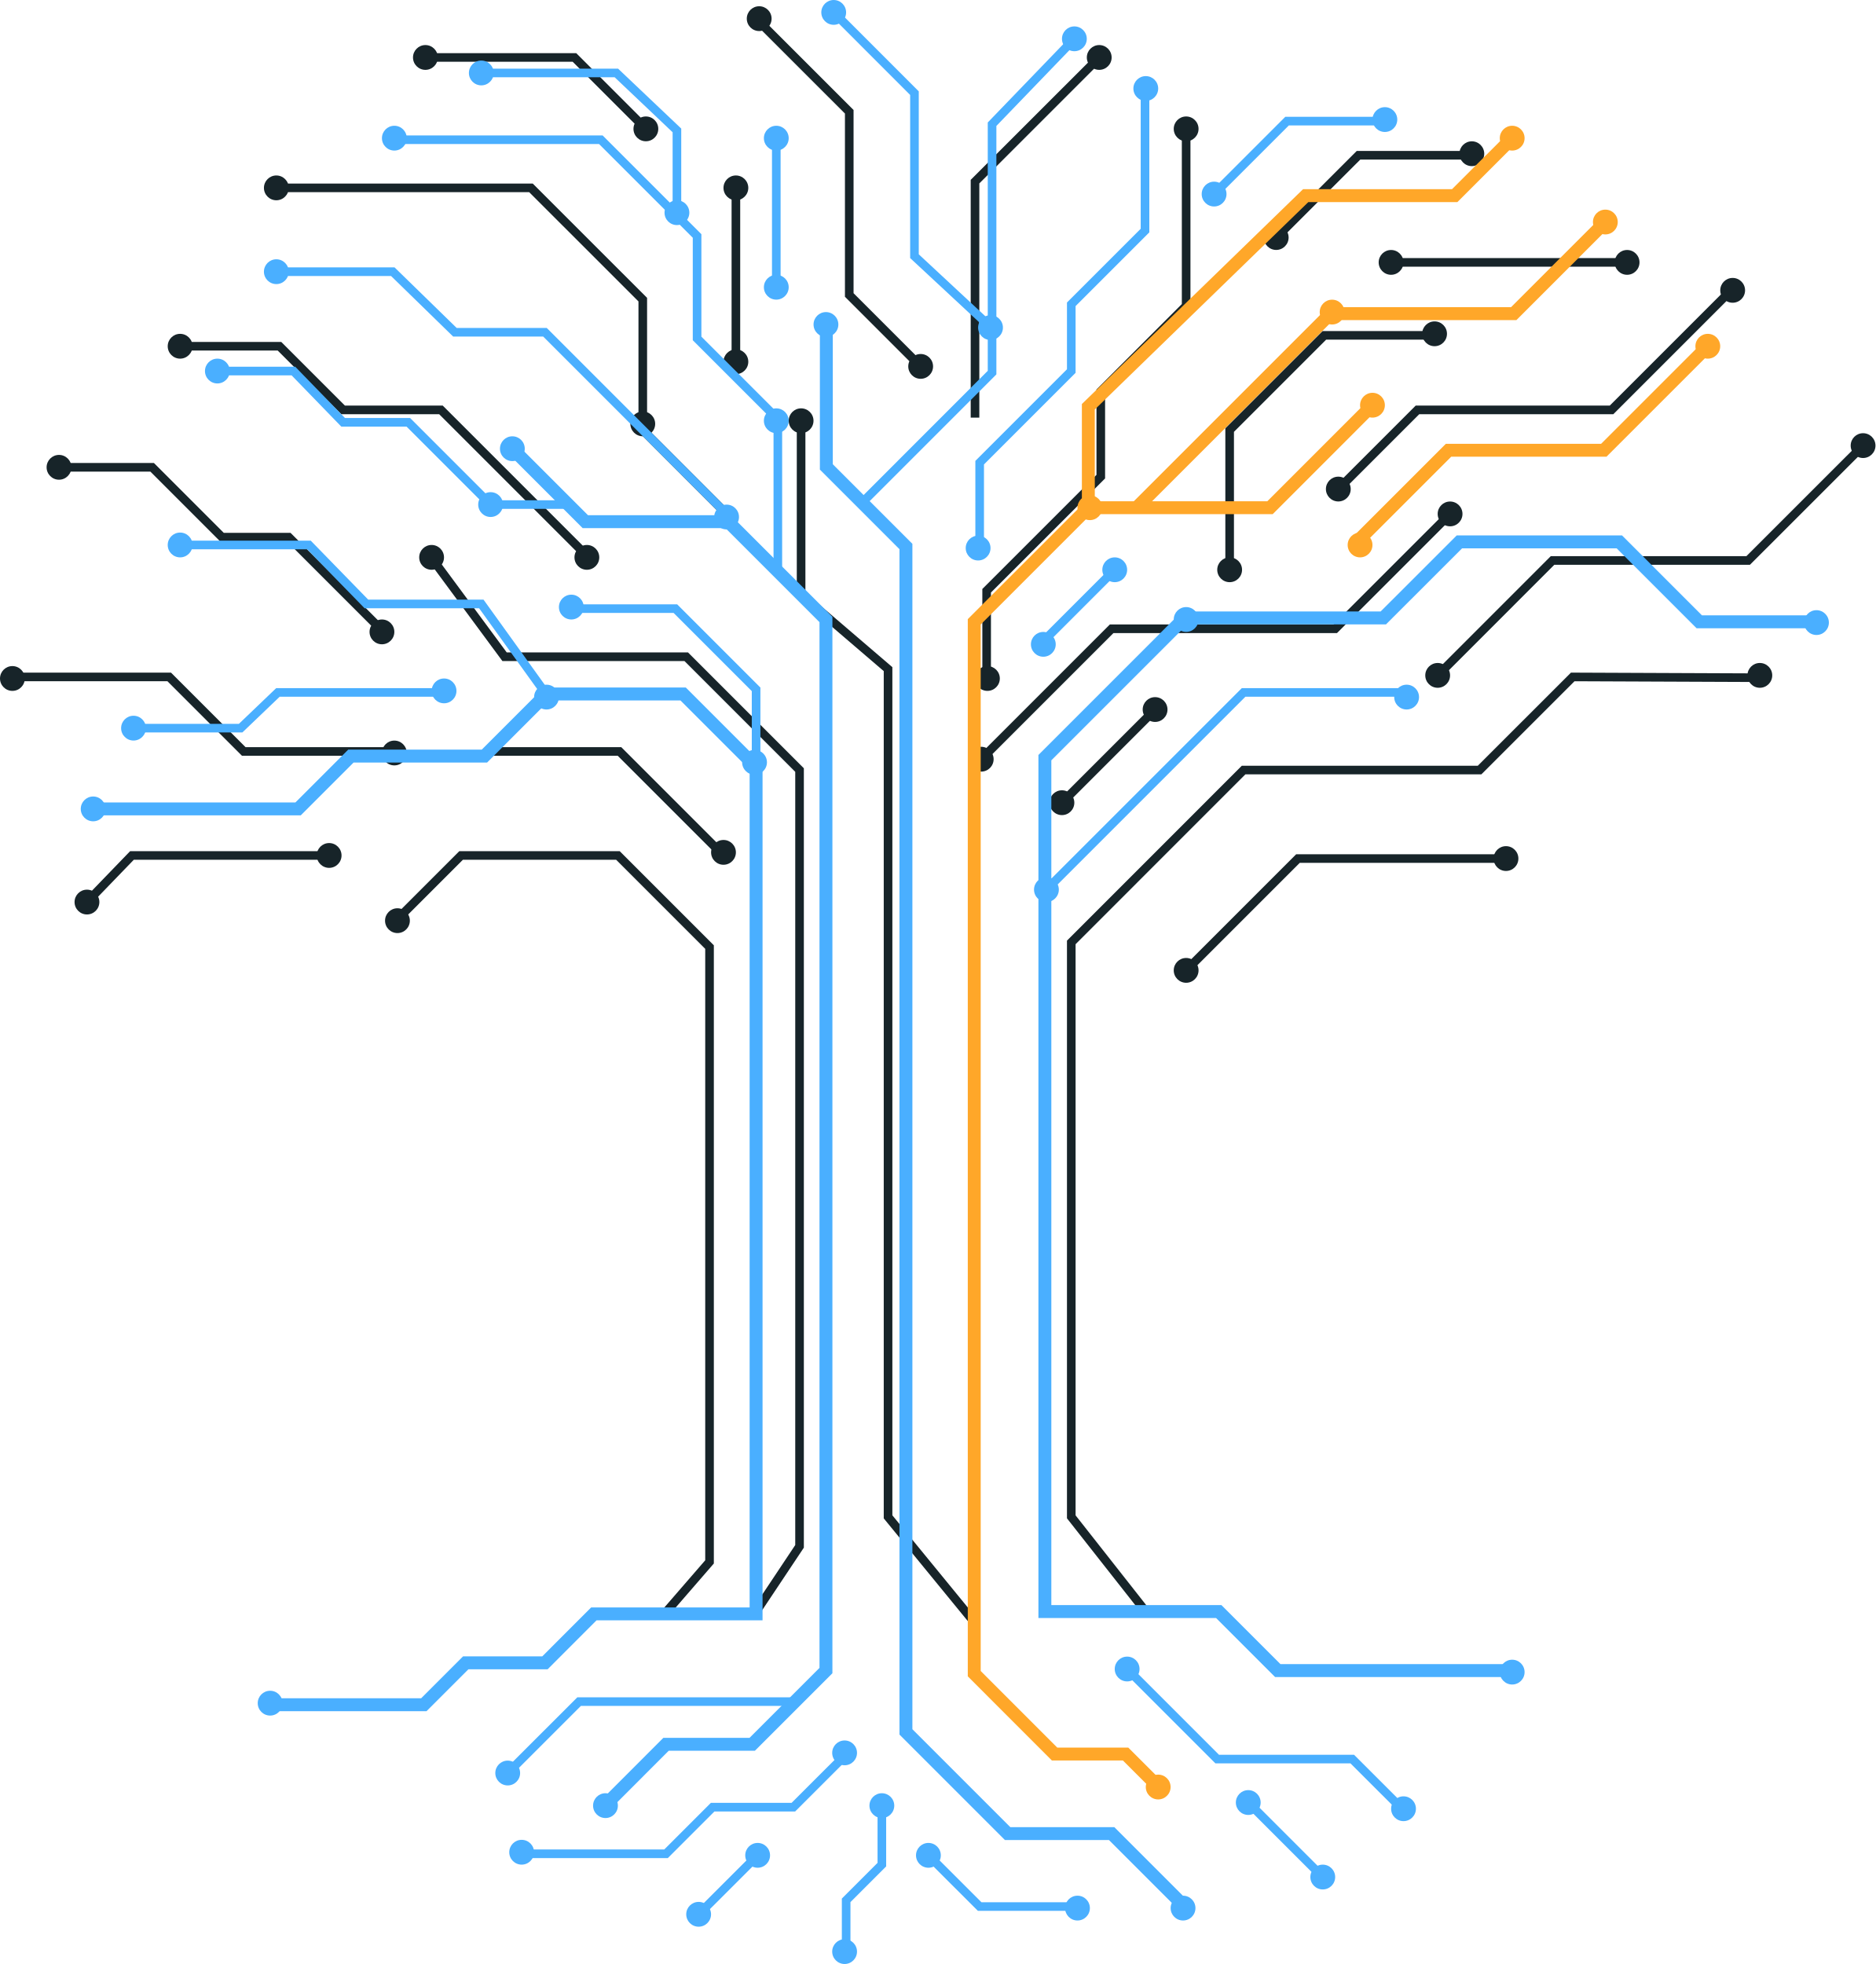
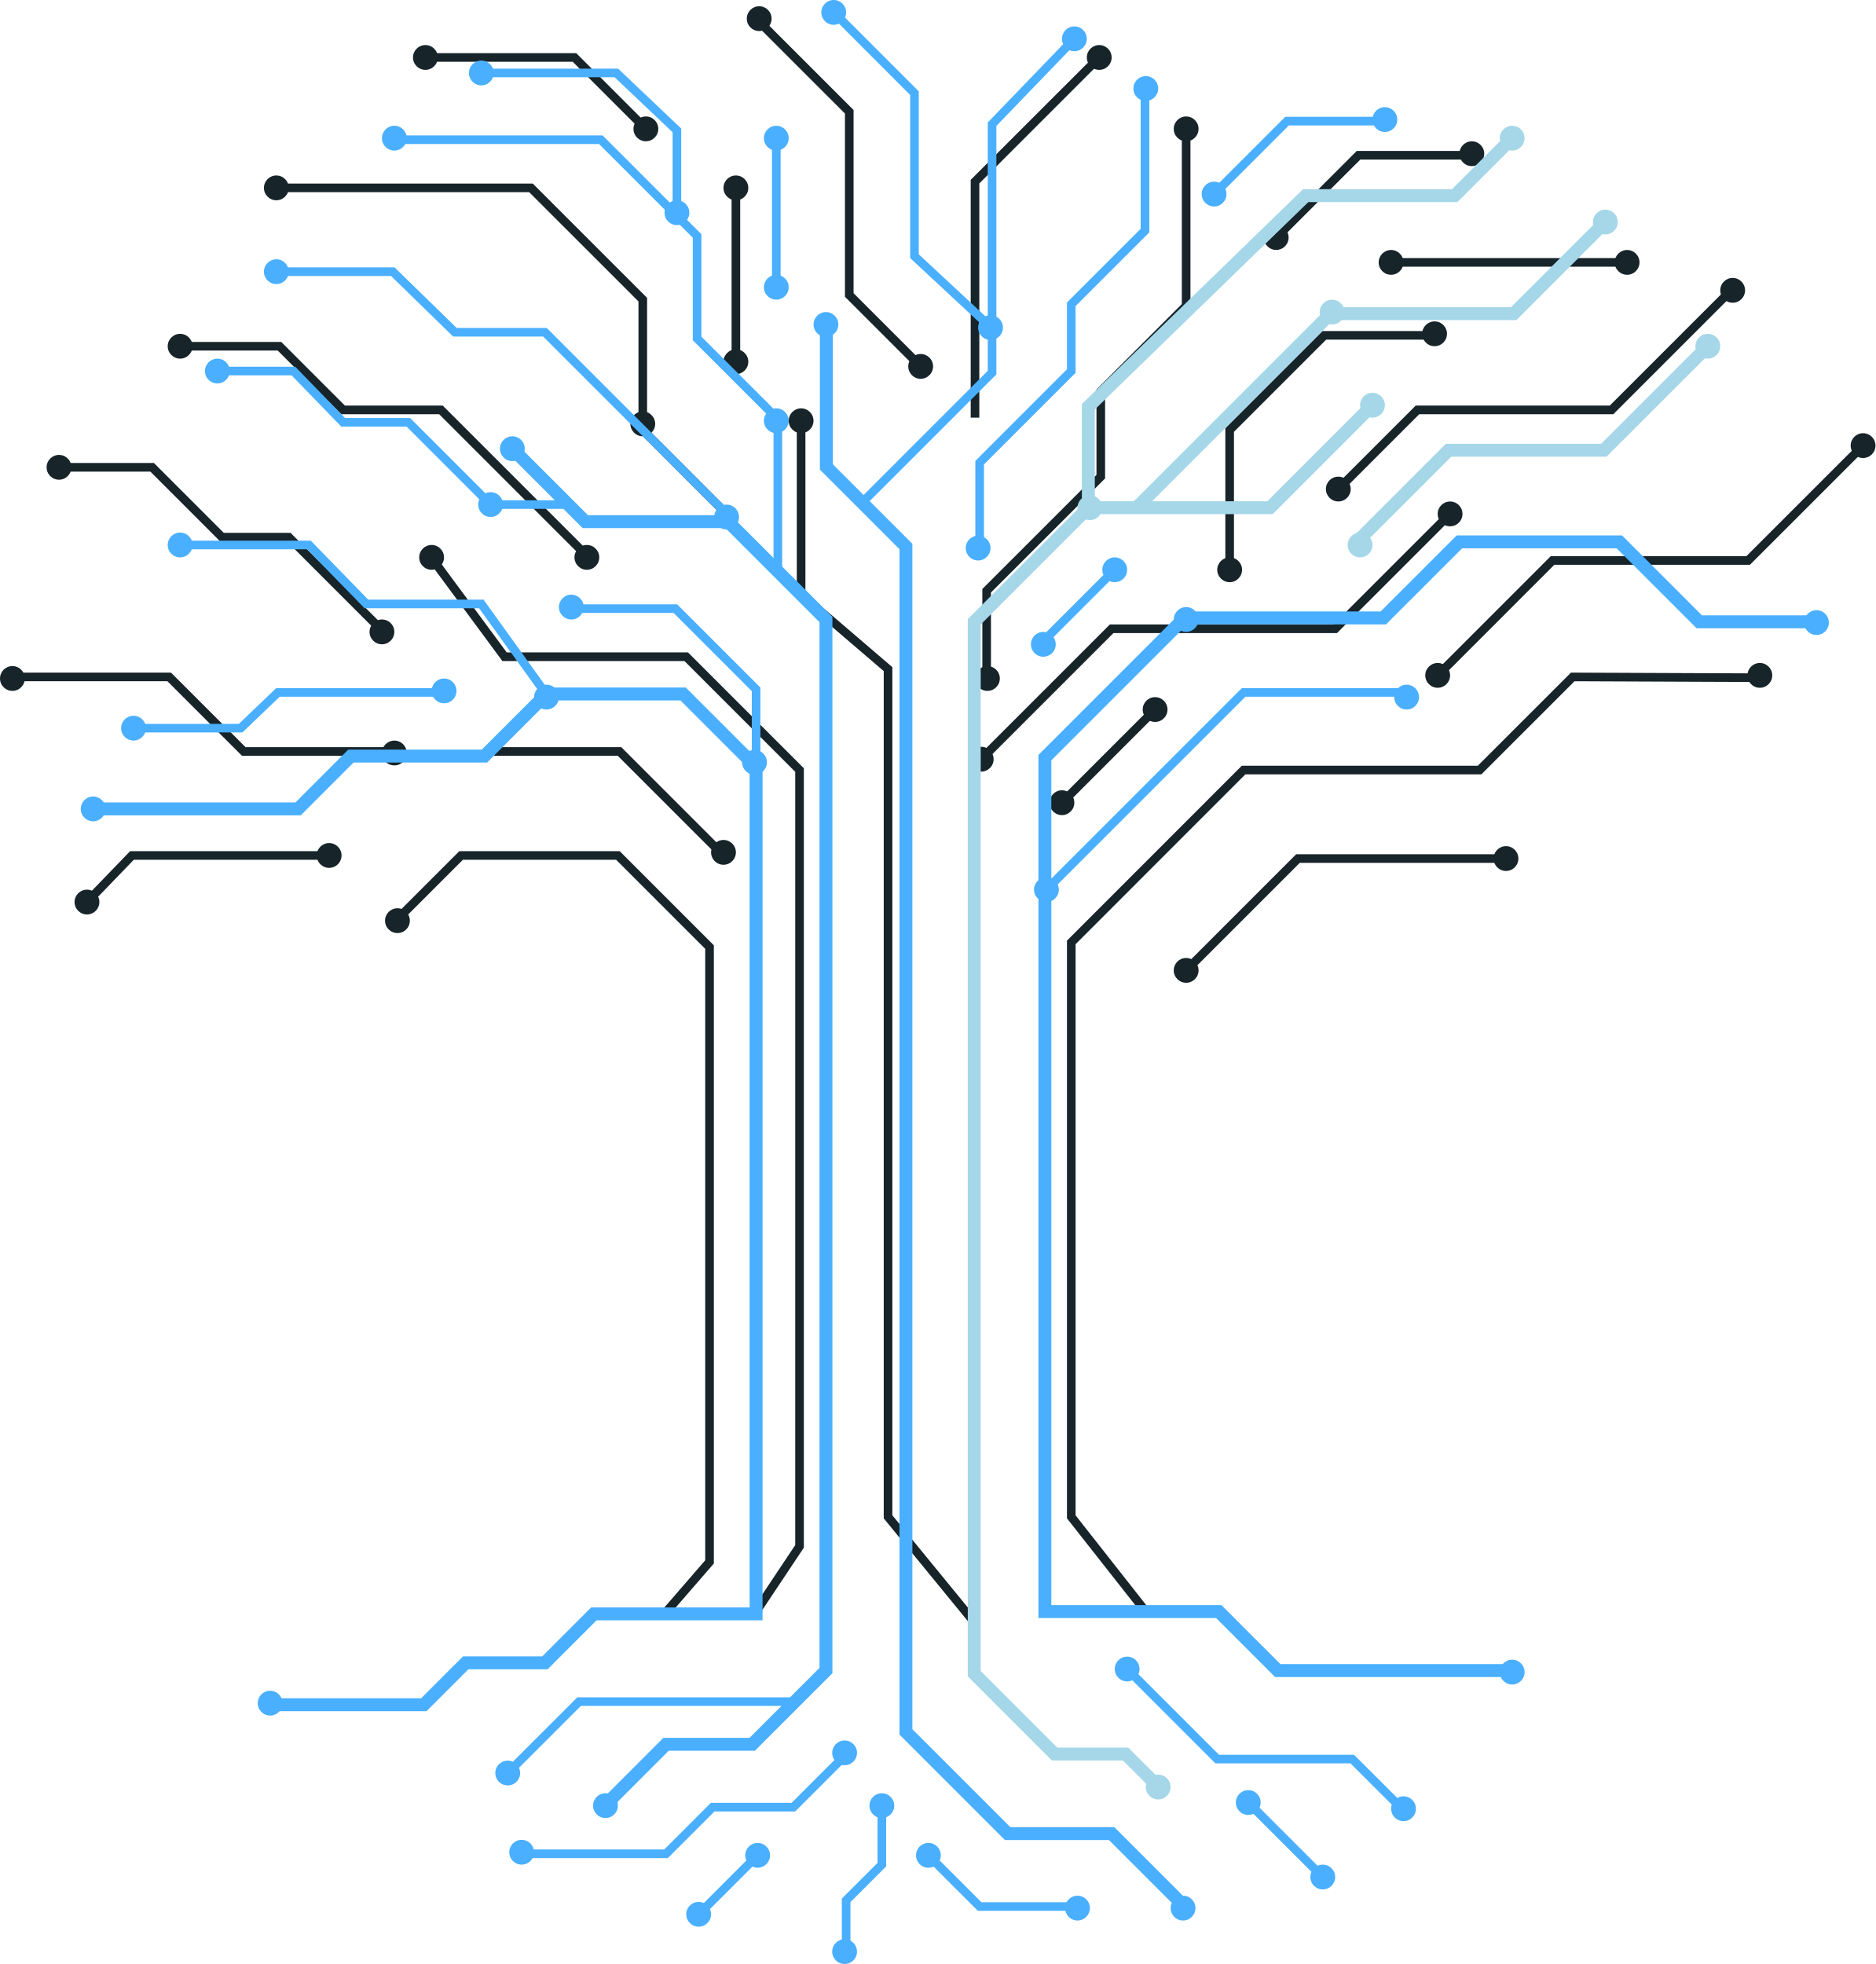
<svg xmlns="http://www.w3.org/2000/svg" viewBox="0 0 435.45 456">
  <defs>
-     <style>.cls-1,.cls-3,.cls-4,.cls-5{fill:none;stroke-miterlimit:10;}.cls-1{stroke:#172429;}.cls-1,.cls-3{stroke-width:2px;}.cls-2{fill:#172429;}.cls-3,.cls-4{stroke:#4aafff;}.cls-4,.cls-5{stroke-width:3px;}.cls-5{stroke:#ffa729;}.cls-6{fill:#4aafff;}.cls-7{fill:#ffa729;}</style>
+     <style>.cls-1,.cls-3,.cls-4,.cls-5{fill:none;stroke-miterlimit:10;}.cls-1{stroke:#172429;}.cls-1,.cls-3{stroke-width:2px;}.cls-2{fill:#172429;}.cls-3,.cls-4{stroke:#4aafff;}.cls-4,.cls-5{stroke-width:3px;}.cls-5{stroke:#a5d7e9;}.cls-6{fill:#4aafff;}.cls-7{fill:#a5d7e9;}</style>
  </defs>
  <g id="Layer_2" data-name="Layer 2">
    <g id="Up_Lines" data-name="Up Lines">
      <polyline class="cls-1" points="408.96 157.35 365.16 157.17 343.53 178.79 288.74 178.79 248.73 218.81 248.73 352.18 266.03 374.17" />
      <polyline class="cls-1" points="92.82 212.86 107.06 198.62 143.47 198.62 164.74 219.89 164.74 362.64 154.28 374.71" />
      <polyline class="cls-1" points="76.06 198.62 30.64 198.62 20.19 209.44" />
      <polyline class="cls-1" points="3.24 157.17 39.29 157.17 56.59 174.47 91.2 174.47" />
      <polyline class="cls-1" points="114.27 174.47 143.83 174.47 167.62 198.26" />
      <polyline class="cls-1" points="99.85 129.05 117.15 152.48 159.33 152.48 185.64 178.79 185.64 359.03 175.19 374.71" />
      <polyline class="cls-1" points="13.7 108.5 35.33 108.5 51.55 124.72 67.05 124.72 89.22 146.89" />
      <polyline class="cls-1" points="41.81 80.39 64.89 80.39 79.67 95.17 102.38 95.17 136.08 128.87" />
      <polyline class="cls-1" points="64.16 43.62 123.28 43.62 149.24 69.57 149.24 99.85 169.06 119.68" />
      <polyline class="cls-1" points="100.21 13.34 133.38 13.34 149.96 29.92" />
      <line class="cls-1" x1="170.86" y1="43.62" x2="170.86" y2="83.99" />
      <polyline class="cls-1" points="186 97.69 186 138.06 206.19 155.36 206.19 352.18 226.2 376.63" />
      <polyline class="cls-1" points="175.55 4.33 197.18 25.95 197.18 68.49 213.76 85.07" />
      <polyline class="cls-1" points="255.22 13.34 226.38 42.17 226.38 96.97" />
      <polyline class="cls-1" points="275.4 29.92 275.4 71.01 255.58 90.84 255.58 110.67 229.08 137.16 229.08 157.53" />
      <polyline class="cls-1" points="227.82 176.27 258.1 145.99 310.01 145.99 337.04 118.96" />
      <polyline class="cls-1" points="310.73 113.55 329.11 95.17 374.17 95.17 401.75 67.59" />
      <polyline class="cls-1" points="285.5 132.29 285.5 99.85 307.49 77.86 333.08 77.86" />
      <line class="cls-1" x1="321.54" y1="60.92" x2="377.78" y2="60.92" />
      <polyline class="cls-1" points="296.31 55.15 315.42 36.05 341.73 36.05" />
      <line class="cls-1" x1="246.56" y1="186.37" x2="267.83" y2="165.1" />
      <polyline class="cls-1" points="333.08 157.53 360.47 130.13 405.89 130.13 432.57 103.46" />
      <polyline class="cls-1" points="349.66 199.34 301.36 199.34 275.4 225.3" />
      <circle class="cls-2" cx="98.77" cy="13.34" r="2.88" />
      <circle class="cls-2" cx="149.96" cy="29.92" r="2.88" />
      <circle class="cls-2" cx="176.27" cy="4.33" r="2.88" />
      <circle class="cls-2" cx="170.86" cy="43.62" r="2.88" />
      <circle class="cls-2" cx="213.76" cy="85.07" r="2.88" />
      <circle class="cls-2" cx="186" cy="97.69" r="2.88" />
      <circle class="cls-2" cx="255.22" cy="13.34" r="2.88" />
      <circle class="cls-2" cx="275.4" cy="29.92" r="2.88" />
      <circle class="cls-2" cx="296.31" cy="55.15" r="2.88" />
      <circle class="cls-2" cx="341.73" cy="35.69" r="2.88" />
      <circle class="cls-2" cx="377.78" cy="60.92" r="2.88" />
      <circle class="cls-2" cx="322.98" cy="60.92" r="2.88" />
      <circle class="cls-2" cx="333.08" cy="77.5" r="2.88" />
      <circle class="cls-2" cx="285.5" cy="132.29" r="2.88" />
      <circle class="cls-2" cx="310.73" cy="113.55" r="2.88" />
      <circle class="cls-2" cx="402.29" cy="67.41" r="2.88" />
      <circle class="cls-2" cx="432.57" cy="103.46" r="2.88" />
      <circle class="cls-2" cx="333.8" cy="156.81" r="2.88" />
      <circle class="cls-2" cx="336.68" cy="119.32" r="2.88" />
      <circle class="cls-2" cx="408.6" cy="156.81" r="2.88" />
      <circle class="cls-2" cx="268.19" cy="164.74" r="2.88" />
      <circle class="cls-2" cx="275.4" cy="225.3" r="2.88" />
      <circle class="cls-2" cx="349.66" cy="199.34" r="2.88" />
      <circle class="cls-2" cx="246.56" cy="186.37" r="2.88" />
      <circle class="cls-2" cx="227.82" cy="176.27" r="2.88" />
      <circle class="cls-2" cx="229.26" cy="157.53" r="2.88" />
      <circle class="cls-2" cx="170.86" cy="83.99" r="2.88" />
      <circle class="cls-2" cx="64.16" cy="43.62" r="2.88" />
      <circle class="cls-2" cx="149.24" cy="98.41" r="2.88" />
      <circle class="cls-2" cx="41.82" cy="80.39" r="2.88" />
      <circle class="cls-2" cx="13.7" cy="108.5" r="2.88" />
      <circle class="cls-2" cx="88.68" cy="146.71" r="2.88" />
      <circle class="cls-2" cx="100.21" cy="129.41" r="2.88" />
      <circle class="cls-2" cx="136.26" cy="129.41" r="2.88" />
      <circle class="cls-2" cx="2.88" cy="157.53" r="2.88" />
      <circle class="cls-2" cx="20.19" cy="209.44" r="2.88" />
      <circle class="cls-2" cx="76.42" cy="198.62" r="2.88" />
      <circle class="cls-2" cx="92.28" cy="213.76" r="2.88" />
      <circle class="cls-2" cx="167.98" cy="197.9" r="2.88" />
      <circle class="cls-2" cx="91.56" cy="174.83" r="2.88" />
      <polyline class="cls-3" points="30.64 169.06 55.87 169.06 64.53 160.77 102.73 160.77" />
      <polyline class="cls-3" points="41.45 126.53 71.73 126.53 85.07 140.22 111.75 140.22 126.53 160.77" />
      <polyline class="cls-3" points="133.01 141.31 156.81 141.31 175.55 160.05 175.55 179.16" />
      <polyline class="cls-3" points="50.11 86.15 68.13 86.15 79.67 98.05 94.81 98.05 113.91 117.15 131.93 117.15" />
      <polyline class="cls-4" points="119.32 104.54 135.9 121.12 169.06 121.12 191.77 143.83 191.77 387.87 174.65 404.99 154.64 404.99 140.5 419.14" />
      <polyline class="cls-3" points="121.48 430.41 154.64 430.41 165.46 419.59 184.2 419.59 196.46 407.34" />
      <line class="cls-3" x1="163.29" y1="443.38" x2="175.91" y2="430.77" />
      <polyline class="cls-3" points="117.15 412.38 134.46 395.08 184.56 395.08" />
      <polyline class="cls-4" points="62.36 395.8 98.41 395.8 108.14 386.07 126.53 386.07 137.88 374.71 175.55 374.71 175.55 349.3 175.55 178.07 158.61 161.13 126.89 161.13 112.47 175.55 81.47 175.55 69.21 187.81 20.91 187.81" />
      <polyline class="cls-3" points="196.46 454.92 196.46 441.22 204.75 432.93 204.75 418.87" />
      <polyline class="cls-3" points="215.92 431.13 227.46 442.66 251.25 442.66" />
      <polyline class="cls-4" points="275.04 442.66 258.1 425.72 233.95 425.72 210.34 402.11 210.34 126.89 191.86 108.41 191.86 75.7" />
      <polyline class="cls-3" points="64.53 63.08 91.2 63.08 105.62 77.14 126.53 77.14 169.42 120.04" />
      <polyline class="cls-3" points="91.2 32.44 139.5 32.44 161.85 54.79 161.85 78.58 180.6 97.33 180.6 132.64" />
      <line class="cls-3" x1="180.24" y1="32.44" x2="180.24" y2="67.05" />
      <polyline class="cls-3" points="193.94 3.24 212.32 21.63 212.32 59.48 230.43 76.33" />
      <polyline class="cls-3" points="249.45 9.01 230.34 28.84 230.34 86.51 200.24 116.62" />
      <polyline class="cls-3" points="227.46 126.89 227.46 107.42 248.73 86.15 248.73 70.65 265.85 53.53 265.85 22.35" />
      <polyline class="cls-3" points="281.53 45.42 298.83 28.12 321.18 28.12" />
      <polyline class="cls-5" points="351.1 32.08 337.76 45.42 303.16 45.42 252.69 94.44 252.69 117.88" />
      <polyline class="cls-5" points="263.87 117.88 308.93 72.82 351.46 72.82 372.37 51.91" />
      <polyline class="cls-5" points="318.3 94.44 294.87 117.88 252.69 117.88 226.2 144.37 226.2 388.59 244.85 407.25 261.34 407.25 269.32 415.22" />
      <line class="cls-3" x1="290.18" y1="418.87" x2="307.12" y2="435.81" />
      <polyline class="cls-3" points="262.06 387.87 282.61 408.42 313.97 408.42 325.69 420.13" />
      <polyline class="cls-4" points="351.46 387.87 296.67 387.87 282.97 374.17 242.6 374.17 242.6 175.91 275.04 143.47 321.18 143.47 338.85 125.81 375.98 125.81 394.54 144.37 422.12 144.37" />
      <polyline class="cls-3" points="242.6 206.91 288.74 160.77 326.59 160.77" />
      <polyline class="cls-5" points="314.69 126.17 336.32 104.54 372.37 104.54 396.52 80.39" />
      <line class="cls-3" x1="241.16" y1="149.96" x2="258.82" y2="132.29" />
      <circle class="cls-6" cx="21.63" cy="187.81" r="2.88" />
      <circle class="cls-6" cx="31" cy="169.06" r="2.88" />
      <circle class="cls-6" cx="103.1" cy="160.41" r="2.88" />
      <circle class="cls-6" cx="126.89" cy="161.85" r="2.88" />
      <circle class="cls-6" cx="132.65" cy="140.95" r="2.88" />
      <circle class="cls-6" cx="175.19" cy="176.99" r="2.88" />
      <circle class="cls-6" cx="41.82" cy="126.53" r="2.88" />
      <circle class="cls-6" cx="50.47" cy="86.15" r="2.88" />
      <circle class="cls-6" cx="118.96" cy="104.18" r="2.88" />
      <circle class="cls-6" cx="64.16" cy="63.08" r="2.88" />
      <circle class="cls-6" cx="91.56" cy="32.08" r="2.88" />
      <circle class="cls-6" cx="180.24" cy="97.69" r="2.88" />
      <circle class="cls-6" cx="180.24" cy="66.69" r="2.88" />
      <circle class="cls-6" cx="191.77" cy="75.34" r="2.88" />
      <circle class="cls-6" cx="180.24" cy="32.08" r="2.88" />
      <circle class="cls-6" cx="157.17" cy="49.38" r="2.88" />
      <circle class="cls-6" cx="111.75" cy="16.94" r="2.88" />
      <circle class="cls-6" cx="193.57" cy="2.88" r="2.88" />
      <circle class="cls-6" cx="229.98" cy="76.06" r="2.88" />
      <circle class="cls-6" cx="249.45" cy="9.01" r="2.88" />
      <circle class="cls-6" cx="227.1" cy="127.25" r="2.88" />
      <circle class="cls-6" cx="266.03" cy="20.55" r="2.88" />
      <circle class="cls-6" cx="281.89" cy="45.06" r="2.88" />
      <circle class="cls-6" cx="321.54" cy="27.76" r="2.88" />
      <circle class="cls-6" cx="275.4" cy="143.83" r="2.88" />
      <circle class="cls-6" cx="258.82" cy="132.29" r="2.88" />
      <circle class="cls-7" cx="318.66" cy="94.08" r="2.88" />
      <circle class="cls-7" cx="309.29" cy="72.46" r="2.88" />
      <circle class="cls-7" cx="253.05" cy="117.88" r="2.88" />
      <circle class="cls-7" cx="351.1" cy="32.08" r="2.88" />
      <circle class="cls-7" cx="372.73" cy="51.55" r="2.88" />
      <circle class="cls-7" cx="396.52" cy="80.39" r="2.88" />
      <circle class="cls-7" cx="315.78" cy="126.53" r="2.88" />
      <circle class="cls-7" cx="268.91" cy="414.91" r="2.88" />
      <circle class="cls-6" cx="326.59" cy="161.85" r="2.88" />
      <circle class="cls-6" cx="242.96" cy="206.55" r="2.88" />
      <circle class="cls-6" cx="351.1" cy="388.23" r="2.88" />
      <circle class="cls-6" cx="261.7" cy="387.51" r="2.88" />
      <circle class="cls-6" cx="325.87" cy="419.95" r="2.88" />
      <circle class="cls-6" cx="289.82" cy="418.51" r="2.88" />
      <circle class="cls-6" cx="307.12" cy="435.81" r="2.88" />
      <circle class="cls-6" cx="274.68" cy="443.02" r="2.88" />
      <circle class="cls-6" cx="250.17" cy="443.02" r="2.88" />
      <circle class="cls-6" cx="215.56" cy="430.77" r="2.88" />
      <circle class="cls-6" cx="204.75" cy="419.23" r="2.88" />
      <circle class="cls-6" cx="196.1" cy="453.12" r="2.88" />
      <circle class="cls-6" cx="175.91" cy="430.77" r="2.88" />
      <circle class="cls-6" cx="162.21" cy="444.46" r="2.88" />
      <circle class="cls-6" cx="196.1" cy="406.98" r="2.88" />
      <circle class="cls-6" cx="121.12" cy="430.05" r="2.88" />
      <circle class="cls-6" cx="140.58" cy="419.23" r="2.88" />
      <circle class="cls-6" cx="117.88" cy="411.66" r="2.88" />
      <circle class="cls-6" cx="62.72" cy="395.44" r="2.88" />
      <circle class="cls-6" cx="242.24" cy="149.6" r="2.88" />
      <circle class="cls-6" cx="421.75" cy="144.55" r="2.88" />
      <circle class="cls-6" cx="168.7" cy="120.04" r="2.88" />
      <circle class="cls-6" cx="113.91" cy="117.15" r="2.88" />
      <polyline class="cls-3" points="112.11 16.94 143.11 16.94 157.17 30.28 157.17 49.38" />
    </g>
  </g>
</svg>
